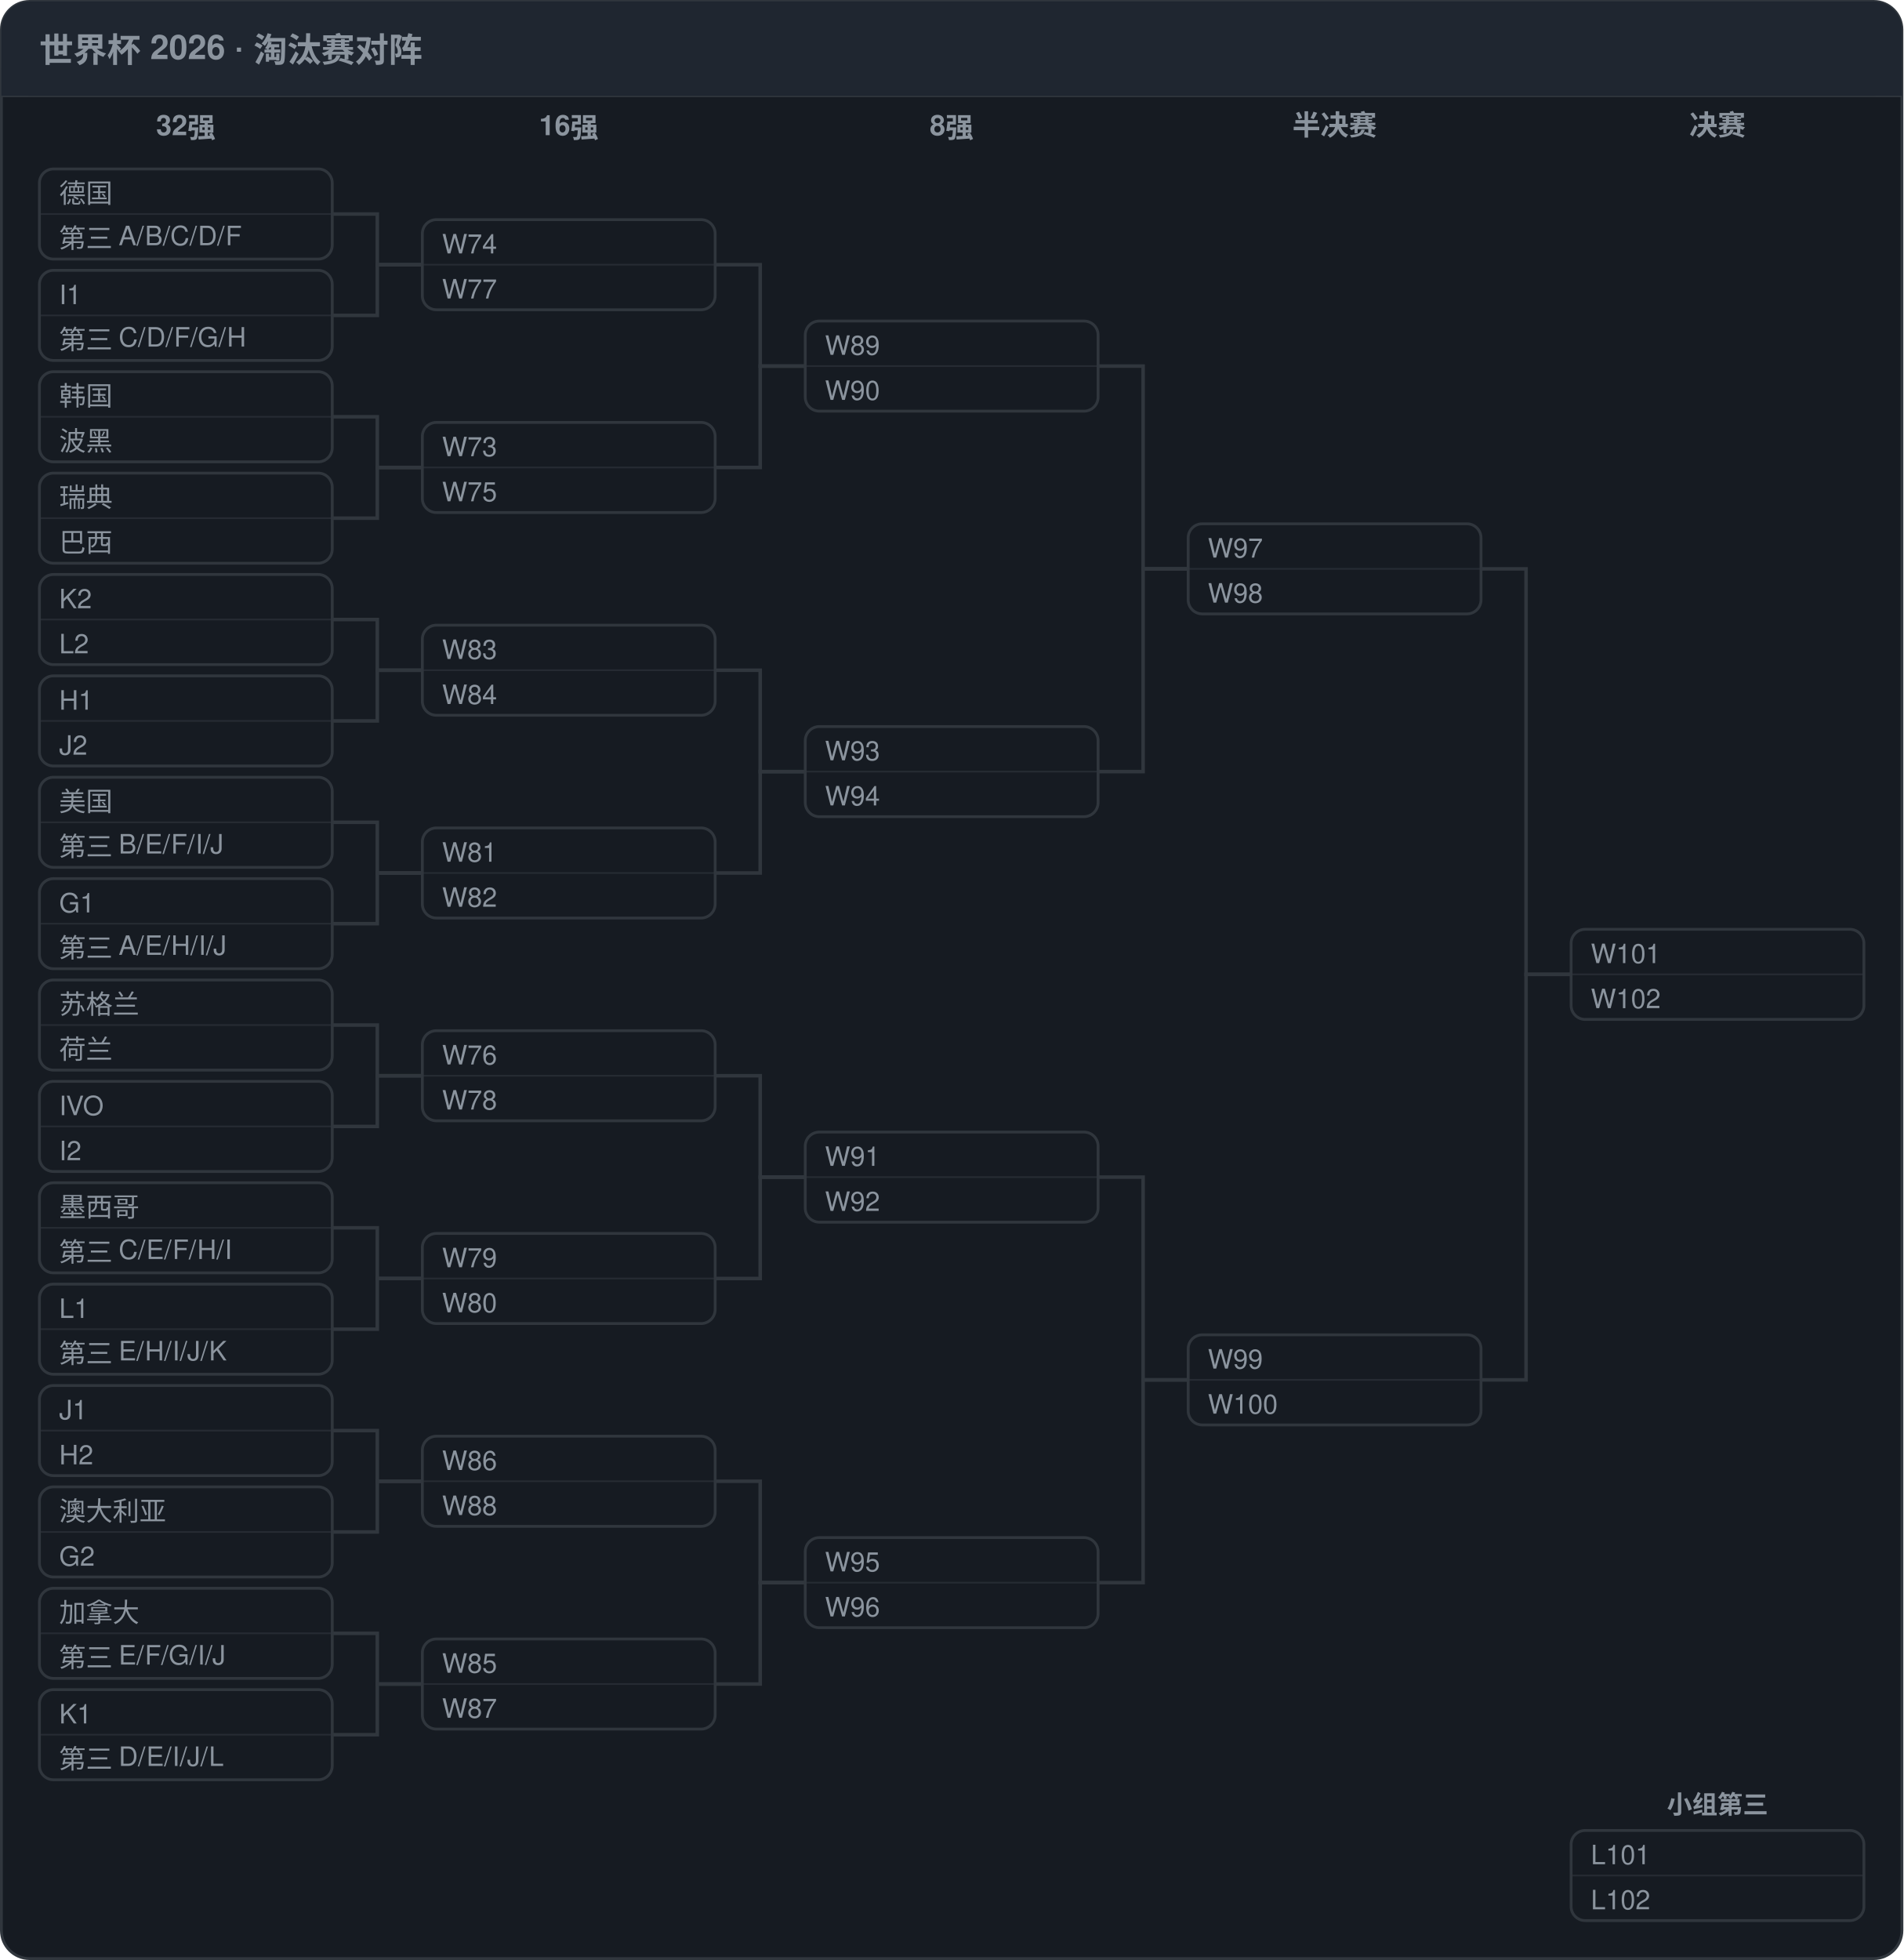
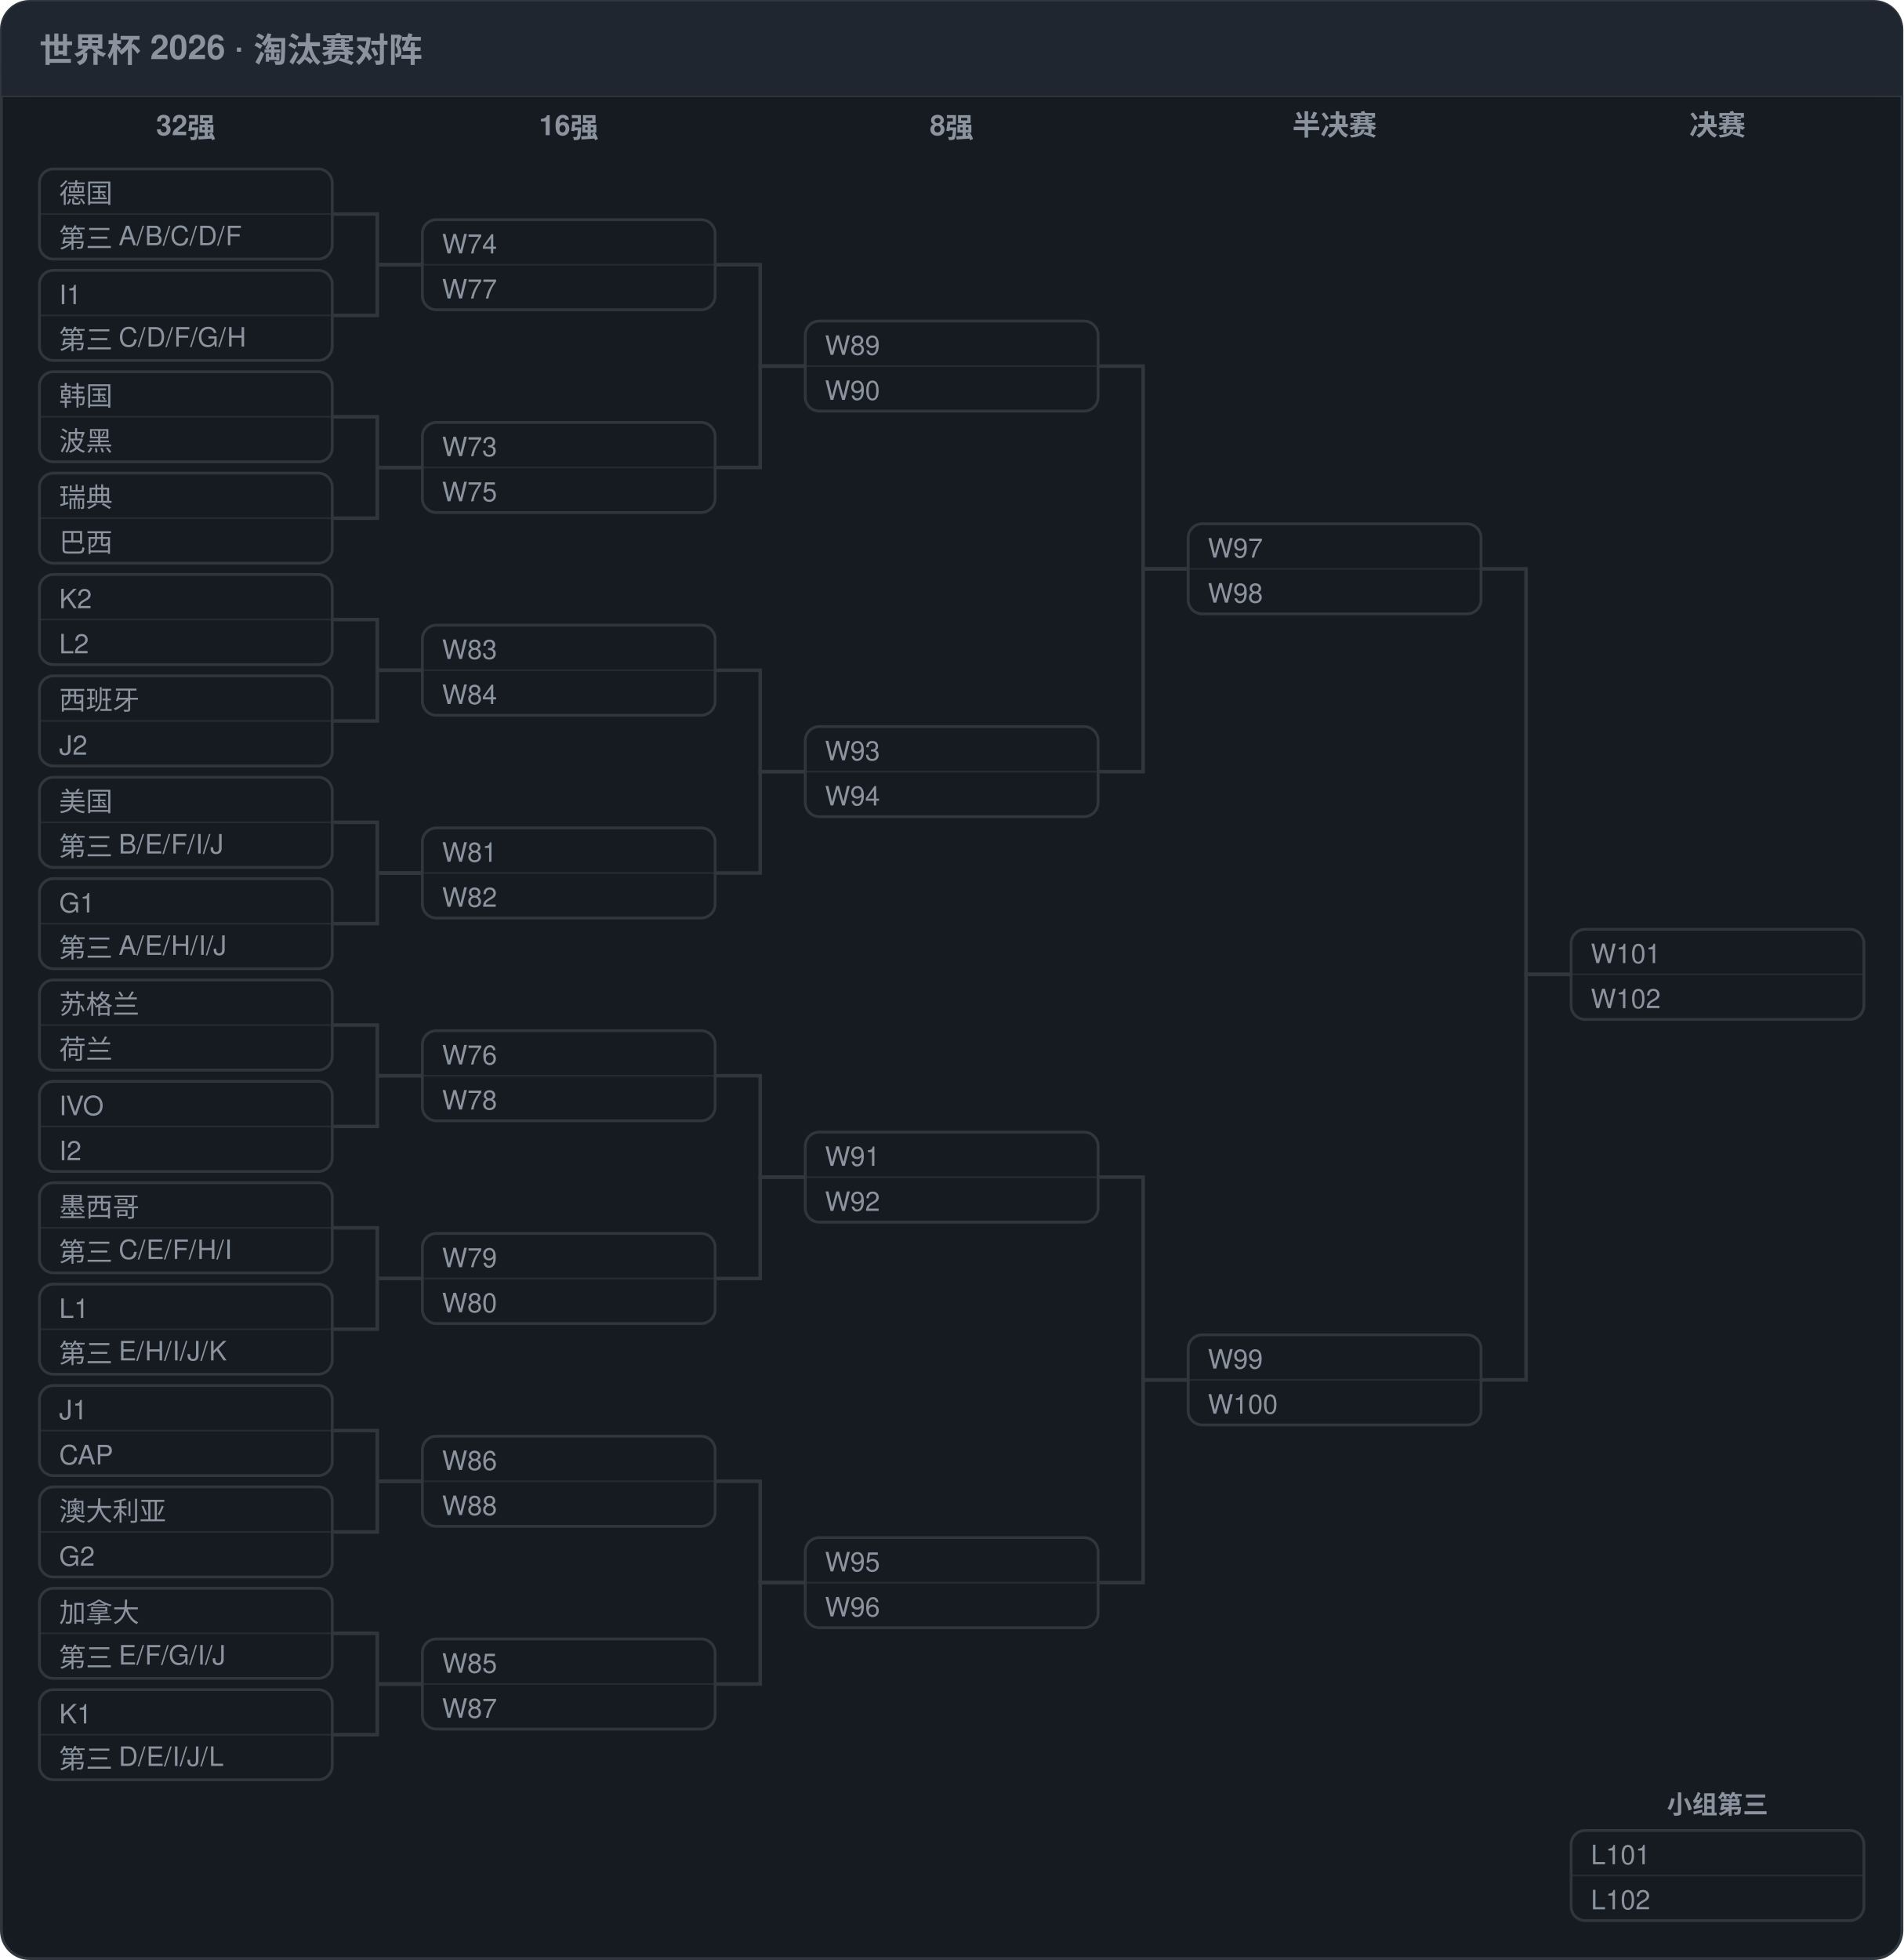
<svg xmlns="http://www.w3.org/2000/svg" width="676" height="696" viewBox="0 0 676 696" role="img">
  <rect x="0.5" y="0.5" width="675" height="695" rx="10" ry="10" fill="#161b22" stroke="#30363d" stroke-width="1" />
  <path d="M0.5 34 H675.5" stroke="#30363d" stroke-width="1" />
  <rect x="0.5" y="0.5" width="675" height="33.5" rx="10" ry="10" fill="#1f2630" />
  <rect x="0.5" y="24" width="675" height="10" rx="0" ry="0" fill="#1f2630" />
  <text x="14" y="22" font-family="-apple-system, BlinkMacSystemFont, 'Segoe UI', Helvetica, Arial, sans-serif" font-size="12" font-weight="700" fill="#8b949e" text-anchor="start">世界杯 2026 · 淘汰赛对阵</text>
  <text x="66" y="48" font-family="-apple-system, BlinkMacSystemFont, 'Segoe UI', Helvetica, Arial, sans-serif" font-size="10" font-weight="700" fill="#8b949e" text-anchor="middle">32强</text>
  <text x="202" y="48" font-family="-apple-system, BlinkMacSystemFont, 'Segoe UI', Helvetica, Arial, sans-serif" font-size="10" font-weight="700" fill="#8b949e" text-anchor="middle">16强</text>
  <text x="338" y="48" font-family="-apple-system, BlinkMacSystemFont, 'Segoe UI', Helvetica, Arial, sans-serif" font-size="10" font-weight="700" fill="#8b949e" text-anchor="middle">8强</text>
  <text x="474" y="48" font-family="-apple-system, BlinkMacSystemFont, 'Segoe UI', Helvetica, Arial, sans-serif" font-size="10" font-weight="700" fill="#8b949e" text-anchor="middle">半决赛</text>
  <text x="610" y="48" font-family="-apple-system, BlinkMacSystemFont, 'Segoe UI', Helvetica, Arial, sans-serif" font-size="10" font-weight="700" fill="#8b949e" text-anchor="middle">决赛</text>
  <path d="M118 76 H134 V94 H150" fill="none" stroke="#30363d" stroke-width="1.25" />
  <path d="M118 112 H134 V94 H150" fill="none" stroke="#30363d" stroke-width="1.25" />
  <path d="M118 148 H134 V166 H150" fill="none" stroke="#30363d" stroke-width="1.25" />
  <path d="M118 184 H134 V166 H150" fill="none" stroke="#30363d" stroke-width="1.25" />
  <path d="M118 364 H134 V382 H150" fill="none" stroke="#30363d" stroke-width="1.25" />
  <path d="M118 400 H134 V382 H150" fill="none" stroke="#30363d" stroke-width="1.25" />
  <path d="M118 436 H134 V454 H150" fill="none" stroke="#30363d" stroke-width="1.25" />
  <path d="M118 472 H134 V454 H150" fill="none" stroke="#30363d" stroke-width="1.25" />
  <path d="M118 220 H134 V238 H150" fill="none" stroke="#30363d" stroke-width="1.25" />
  <path d="M118 256 H134 V238 H150" fill="none" stroke="#30363d" stroke-width="1.25" />
  <path d="M118 292 H134 V310 H150" fill="none" stroke="#30363d" stroke-width="1.25" />
  <path d="M118 328 H134 V310 H150" fill="none" stroke="#30363d" stroke-width="1.25" />
  <path d="M118 508 H134 V526 H150" fill="none" stroke="#30363d" stroke-width="1.25" />
  <path d="M118 544 H134 V526 H150" fill="none" stroke="#30363d" stroke-width="1.25" />
  <path d="M118 580 H134 V598 H150" fill="none" stroke="#30363d" stroke-width="1.25" />
  <path d="M118 616 H134 V598 H150" fill="none" stroke="#30363d" stroke-width="1.25" />
  <path d="M254 94 H270 V130 H286" fill="none" stroke="#30363d" stroke-width="1.25" />
  <path d="M254 166 H270 V130 H286" fill="none" stroke="#30363d" stroke-width="1.25" />
  <path d="M254 238 H270 V274 H286" fill="none" stroke="#30363d" stroke-width="1.25" />
  <path d="M254 310 H270 V274 H286" fill="none" stroke="#30363d" stroke-width="1.25" />
  <path d="M254 382 H270 V418 H286" fill="none" stroke="#30363d" stroke-width="1.25" />
  <path d="M254 454 H270 V418 H286" fill="none" stroke="#30363d" stroke-width="1.25" />
  <path d="M254 526 H270 V562 H286" fill="none" stroke="#30363d" stroke-width="1.25" />
  <path d="M254 598 H270 V562 H286" fill="none" stroke="#30363d" stroke-width="1.25" />
  <path d="M390 130 H406 V202 H422" fill="none" stroke="#30363d" stroke-width="1.25" />
  <path d="M390 274 H406 V202 H422" fill="none" stroke="#30363d" stroke-width="1.25" />
  <path d="M390 418 H406 V490 H422" fill="none" stroke="#30363d" stroke-width="1.25" />
  <path d="M390 562 H406 V490 H422" fill="none" stroke="#30363d" stroke-width="1.25" />
  <path d="M526 202 H542 V346 H558" fill="none" stroke="#30363d" stroke-width="1.25" />
  <path d="M526 490 H542 V346 H558" fill="none" stroke="#30363d" stroke-width="1.25" />
  <rect x="14" y="132" width="104" height="32" rx="5" ry="5" fill="#161b22" stroke="#30363d" stroke-width="1" />
  <path d="M14 148 H118" stroke="#30363d" stroke-width="0.6" opacity="0.6" />
  <text x="21" y="144" font-family="-apple-system, BlinkMacSystemFont, 'Segoe UI', Helvetica, Arial, sans-serif" font-size="9.5" font-weight="400" fill="#8b949e" text-anchor="start">韩国</text>
  <text x="21" y="160" font-family="-apple-system, BlinkMacSystemFont, 'Segoe UI', Helvetica, Arial, sans-serif" font-size="9.5" font-weight="400" fill="#8b949e" text-anchor="start">波黑</text>
  <rect x="14" y="60" width="104" height="32" rx="5" ry="5" fill="#161b22" stroke="#30363d" stroke-width="1" />
  <path d="M14 76 H118" stroke="#30363d" stroke-width="0.6" opacity="0.6" />
  <text x="21" y="72" font-family="-apple-system, BlinkMacSystemFont, 'Segoe UI', Helvetica, Arial, sans-serif" font-size="9.5" font-weight="400" fill="#8b949e" text-anchor="start">德国</text>
  <text x="21" y="88" font-family="-apple-system, BlinkMacSystemFont, 'Segoe UI', Helvetica, Arial, sans-serif" font-size="9.5" font-weight="400" fill="#8b949e" text-anchor="start">第三 A/B/C/D/F</text>
  <rect x="14" y="168" width="104" height="32" rx="5" ry="5" fill="#161b22" stroke="#30363d" stroke-width="1" />
  <path d="M14 184 H118" stroke="#30363d" stroke-width="0.6" opacity="0.6" />
  <text x="21" y="180" font-family="-apple-system, BlinkMacSystemFont, 'Segoe UI', Helvetica, Arial, sans-serif" font-size="9.5" font-weight="400" fill="#8b949e" text-anchor="start">瑞典</text>
  <text x="21" y="196" font-family="-apple-system, BlinkMacSystemFont, 'Segoe UI', Helvetica, Arial, sans-serif" font-size="9.5" font-weight="400" fill="#8b949e" text-anchor="start">巴西</text>
  <rect x="14" y="348" width="104" height="32" rx="5" ry="5" fill="#161b22" stroke="#30363d" stroke-width="1" />
  <path d="M14 364 H118" stroke="#30363d" stroke-width="0.6" opacity="0.6" />
  <text x="21" y="360" font-family="-apple-system, BlinkMacSystemFont, 'Segoe UI', Helvetica, Arial, sans-serif" font-size="9.5" font-weight="400" fill="#8b949e" text-anchor="start">苏格兰</text>
  <text x="21" y="376" font-family="-apple-system, BlinkMacSystemFont, 'Segoe UI', Helvetica, Arial, sans-serif" font-size="9.5" font-weight="400" fill="#8b949e" text-anchor="start">荷兰</text>
  <rect x="14" y="96" width="104" height="32" rx="5" ry="5" fill="#161b22" stroke="#30363d" stroke-width="1" />
  <path d="M14 112 H118" stroke="#30363d" stroke-width="0.6" opacity="0.6" />
  <text x="21" y="108" font-family="-apple-system, BlinkMacSystemFont, 'Segoe UI', Helvetica, Arial, sans-serif" font-size="9.5" font-weight="400" fill="#8b949e" text-anchor="start">I1</text>
  <text x="21" y="124" font-family="-apple-system, BlinkMacSystemFont, 'Segoe UI', Helvetica, Arial, sans-serif" font-size="9.5" font-weight="400" fill="#8b949e" text-anchor="start">第三 C/D/F/G/H</text>
  <rect x="14" y="384" width="104" height="32" rx="5" ry="5" fill="#161b22" stroke="#30363d" stroke-width="1" />
  <path d="M14 400 H118" stroke="#30363d" stroke-width="0.6" opacity="0.6" />
  <text x="21" y="396" font-family="-apple-system, BlinkMacSystemFont, 'Segoe UI', Helvetica, Arial, sans-serif" font-size="9.5" font-weight="400" fill="#8b949e" text-anchor="start">IVO</text>
  <text x="21" y="412" font-family="-apple-system, BlinkMacSystemFont, 'Segoe UI', Helvetica, Arial, sans-serif" font-size="9.5" font-weight="400" fill="#8b949e" text-anchor="start">I2</text>
  <rect x="14" y="420" width="104" height="32" rx="5" ry="5" fill="#161b22" stroke="#30363d" stroke-width="1" />
  <path d="M14 436 H118" stroke="#30363d" stroke-width="0.6" opacity="0.6" />
  <text x="21" y="432" font-family="-apple-system, BlinkMacSystemFont, 'Segoe UI', Helvetica, Arial, sans-serif" font-size="9.5" font-weight="400" fill="#8b949e" text-anchor="start">墨西哥</text>
  <text x="21" y="448" font-family="-apple-system, BlinkMacSystemFont, 'Segoe UI', Helvetica, Arial, sans-serif" font-size="9.5" font-weight="400" fill="#8b949e" text-anchor="start">第三 C/E/F/H/I</text>
  <rect x="14" y="456" width="104" height="32" rx="5" ry="5" fill="#161b22" stroke="#30363d" stroke-width="1" />
  <path d="M14 472 H118" stroke="#30363d" stroke-width="0.6" opacity="0.6" />
  <text x="21" y="468" font-family="-apple-system, BlinkMacSystemFont, 'Segoe UI', Helvetica, Arial, sans-serif" font-size="9.5" font-weight="400" fill="#8b949e" text-anchor="start">L1</text>
  <text x="21" y="484" font-family="-apple-system, BlinkMacSystemFont, 'Segoe UI', Helvetica, Arial, sans-serif" font-size="9.5" font-weight="400" fill="#8b949e" text-anchor="start">第三 E/H/I/J/K</text>
  <rect x="14" y="276" width="104" height="32" rx="5" ry="5" fill="#161b22" stroke="#30363d" stroke-width="1" />
  <path d="M14 292 H118" stroke="#30363d" stroke-width="0.6" opacity="0.6" />
  <text x="21" y="288" font-family="-apple-system, BlinkMacSystemFont, 'Segoe UI', Helvetica, Arial, sans-serif" font-size="9.5" font-weight="400" fill="#8b949e" text-anchor="start">美国</text>
  <text x="21" y="304" font-family="-apple-system, BlinkMacSystemFont, 'Segoe UI', Helvetica, Arial, sans-serif" font-size="9.5" font-weight="400" fill="#8b949e" text-anchor="start">第三 B/E/F/I/J</text>
  <rect x="14" y="312" width="104" height="32" rx="5" ry="5" fill="#161b22" stroke="#30363d" stroke-width="1" />
  <path d="M14 328 H118" stroke="#30363d" stroke-width="0.6" opacity="0.6" />
  <text x="21" y="324" font-family="-apple-system, BlinkMacSystemFont, 'Segoe UI', Helvetica, Arial, sans-serif" font-size="9.5" font-weight="400" fill="#8b949e" text-anchor="start">G1</text>
  <text x="21" y="340" font-family="-apple-system, BlinkMacSystemFont, 'Segoe UI', Helvetica, Arial, sans-serif" font-size="9.5" font-weight="400" fill="#8b949e" text-anchor="start">第三 A/E/H/I/J</text>
  <rect x="14" y="204" width="104" height="32" rx="5" ry="5" fill="#161b22" stroke="#30363d" stroke-width="1" />
  <path d="M14 220 H118" stroke="#30363d" stroke-width="0.6" opacity="0.6" />
  <text x="21" y="216" font-family="-apple-system, BlinkMacSystemFont, 'Segoe UI', Helvetica, Arial, sans-serif" font-size="9.5" font-weight="400" fill="#8b949e" text-anchor="start">K2</text>
  <text x="21" y="232" font-family="-apple-system, BlinkMacSystemFont, 'Segoe UI', Helvetica, Arial, sans-serif" font-size="9.5" font-weight="400" fill="#8b949e" text-anchor="start">L2</text>
  <rect x="14" y="240" width="104" height="32" rx="5" ry="5" fill="#161b22" stroke="#30363d" stroke-width="1" />
  <path d="M14 256 H118" stroke="#30363d" stroke-width="0.6" opacity="0.6" />
-   <text x="21" y="252" font-family="-apple-system, BlinkMacSystemFont, 'Segoe UI', Helvetica, Arial, sans-serif" font-size="9.5" font-weight="400" fill="#8b949e" text-anchor="start">H1</text>
+   <text x="21" y="252" font-family="-apple-system, BlinkMacSystemFont, 'Segoe UI', Helvetica, Arial, sans-serif" font-size="9.5" font-weight="400" fill="#8b949e" text-anchor="start">西班牙</text>
  <text x="21" y="268" font-family="-apple-system, BlinkMacSystemFont, 'Segoe UI', Helvetica, Arial, sans-serif" font-size="9.5" font-weight="400" fill="#8b949e" text-anchor="start">J2</text>
  <rect x="14" y="564" width="104" height="32" rx="5" ry="5" fill="#161b22" stroke="#30363d" stroke-width="1" />
  <path d="M14 580 H118" stroke="#30363d" stroke-width="0.6" opacity="0.6" />
  <text x="21" y="576" font-family="-apple-system, BlinkMacSystemFont, 'Segoe UI', Helvetica, Arial, sans-serif" font-size="9.5" font-weight="400" fill="#8b949e" text-anchor="start">加拿大</text>
  <text x="21" y="592" font-family="-apple-system, BlinkMacSystemFont, 'Segoe UI', Helvetica, Arial, sans-serif" font-size="9.5" font-weight="400" fill="#8b949e" text-anchor="start">第三 E/F/G/I/J</text>
  <rect x="14" y="492" width="104" height="32" rx="5" ry="5" fill="#161b22" stroke="#30363d" stroke-width="1" />
  <path d="M14 508 H118" stroke="#30363d" stroke-width="0.6" opacity="0.6" />
  <text x="21" y="504" font-family="-apple-system, BlinkMacSystemFont, 'Segoe UI', Helvetica, Arial, sans-serif" font-size="9.5" font-weight="400" fill="#8b949e" text-anchor="start">J1</text>
-   <text x="21" y="520" font-family="-apple-system, BlinkMacSystemFont, 'Segoe UI', Helvetica, Arial, sans-serif" font-size="9.5" font-weight="400" fill="#8b949e" text-anchor="start">H2</text>
+   <text x="21" y="520" font-family="-apple-system, BlinkMacSystemFont, 'Segoe UI', Helvetica, Arial, sans-serif" font-size="9.5" font-weight="400" fill="#8b949e" text-anchor="start">CAP</text>
  <rect x="14" y="600" width="104" height="32" rx="5" ry="5" fill="#161b22" stroke="#30363d" stroke-width="1" />
  <path d="M14 616 H118" stroke="#30363d" stroke-width="0.6" opacity="0.6" />
  <text x="21" y="612" font-family="-apple-system, BlinkMacSystemFont, 'Segoe UI', Helvetica, Arial, sans-serif" font-size="9.5" font-weight="400" fill="#8b949e" text-anchor="start">K1</text>
  <text x="21" y="628" font-family="-apple-system, BlinkMacSystemFont, 'Segoe UI', Helvetica, Arial, sans-serif" font-size="9.5" font-weight="400" fill="#8b949e" text-anchor="start">第三 D/E/I/J/L</text>
  <rect x="14" y="528" width="104" height="32" rx="5" ry="5" fill="#161b22" stroke="#30363d" stroke-width="1" />
  <path d="M14 544 H118" stroke="#30363d" stroke-width="0.6" opacity="0.6" />
  <text x="21" y="540" font-family="-apple-system, BlinkMacSystemFont, 'Segoe UI', Helvetica, Arial, sans-serif" font-size="9.5" font-weight="400" fill="#8b949e" text-anchor="start">澳大利亚</text>
  <text x="21" y="556" font-family="-apple-system, BlinkMacSystemFont, 'Segoe UI', Helvetica, Arial, sans-serif" font-size="9.5" font-weight="400" fill="#8b949e" text-anchor="start">G2</text>
  <rect x="150" y="78" width="104" height="32" rx="5" ry="5" fill="#161b22" stroke="#30363d" stroke-width="1" />
  <path d="M150 94 H254" stroke="#30363d" stroke-width="0.6" opacity="0.6" />
  <text x="157" y="90" font-family="-apple-system, BlinkMacSystemFont, 'Segoe UI', Helvetica, Arial, sans-serif" font-size="9.5" font-weight="400" fill="#8b949e" text-anchor="start">W74</text>
  <text x="157" y="106" font-family="-apple-system, BlinkMacSystemFont, 'Segoe UI', Helvetica, Arial, sans-serif" font-size="9.5" font-weight="400" fill="#8b949e" text-anchor="start">W77</text>
  <rect x="150" y="150" width="104" height="32" rx="5" ry="5" fill="#161b22" stroke="#30363d" stroke-width="1" />
  <path d="M150 166 H254" stroke="#30363d" stroke-width="0.6" opacity="0.6" />
  <text x="157" y="162" font-family="-apple-system, BlinkMacSystemFont, 'Segoe UI', Helvetica, Arial, sans-serif" font-size="9.5" font-weight="400" fill="#8b949e" text-anchor="start">W73</text>
  <text x="157" y="178" font-family="-apple-system, BlinkMacSystemFont, 'Segoe UI', Helvetica, Arial, sans-serif" font-size="9.5" font-weight="400" fill="#8b949e" text-anchor="start">W75</text>
  <rect x="150" y="366" width="104" height="32" rx="5" ry="5" fill="#161b22" stroke="#30363d" stroke-width="1" />
  <path d="M150 382 H254" stroke="#30363d" stroke-width="0.6" opacity="0.6" />
  <text x="157" y="378" font-family="-apple-system, BlinkMacSystemFont, 'Segoe UI', Helvetica, Arial, sans-serif" font-size="9.5" font-weight="400" fill="#8b949e" text-anchor="start">W76</text>
  <text x="157" y="394" font-family="-apple-system, BlinkMacSystemFont, 'Segoe UI', Helvetica, Arial, sans-serif" font-size="9.5" font-weight="400" fill="#8b949e" text-anchor="start">W78</text>
  <rect x="150" y="438" width="104" height="32" rx="5" ry="5" fill="#161b22" stroke="#30363d" stroke-width="1" />
  <path d="M150 454 H254" stroke="#30363d" stroke-width="0.6" opacity="0.6" />
  <text x="157" y="450" font-family="-apple-system, BlinkMacSystemFont, 'Segoe UI', Helvetica, Arial, sans-serif" font-size="9.5" font-weight="400" fill="#8b949e" text-anchor="start">W79</text>
  <text x="157" y="466" font-family="-apple-system, BlinkMacSystemFont, 'Segoe UI', Helvetica, Arial, sans-serif" font-size="9.5" font-weight="400" fill="#8b949e" text-anchor="start">W80</text>
  <rect x="150" y="222" width="104" height="32" rx="5" ry="5" fill="#161b22" stroke="#30363d" stroke-width="1" />
  <path d="M150 238 H254" stroke="#30363d" stroke-width="0.6" opacity="0.6" />
  <text x="157" y="234" font-family="-apple-system, BlinkMacSystemFont, 'Segoe UI', Helvetica, Arial, sans-serif" font-size="9.5" font-weight="400" fill="#8b949e" text-anchor="start">W83</text>
  <text x="157" y="250" font-family="-apple-system, BlinkMacSystemFont, 'Segoe UI', Helvetica, Arial, sans-serif" font-size="9.5" font-weight="400" fill="#8b949e" text-anchor="start">W84</text>
  <rect x="150" y="294" width="104" height="32" rx="5" ry="5" fill="#161b22" stroke="#30363d" stroke-width="1" />
  <path d="M150 310 H254" stroke="#30363d" stroke-width="0.6" opacity="0.6" />
  <text x="157" y="306" font-family="-apple-system, BlinkMacSystemFont, 'Segoe UI', Helvetica, Arial, sans-serif" font-size="9.5" font-weight="400" fill="#8b949e" text-anchor="start">W81</text>
  <text x="157" y="322" font-family="-apple-system, BlinkMacSystemFont, 'Segoe UI', Helvetica, Arial, sans-serif" font-size="9.5" font-weight="400" fill="#8b949e" text-anchor="start">W82</text>
  <rect x="150" y="510" width="104" height="32" rx="5" ry="5" fill="#161b22" stroke="#30363d" stroke-width="1" />
  <path d="M150 526 H254" stroke="#30363d" stroke-width="0.6" opacity="0.6" />
  <text x="157" y="522" font-family="-apple-system, BlinkMacSystemFont, 'Segoe UI', Helvetica, Arial, sans-serif" font-size="9.5" font-weight="400" fill="#8b949e" text-anchor="start">W86</text>
  <text x="157" y="538" font-family="-apple-system, BlinkMacSystemFont, 'Segoe UI', Helvetica, Arial, sans-serif" font-size="9.5" font-weight="400" fill="#8b949e" text-anchor="start">W88</text>
  <rect x="150" y="582" width="104" height="32" rx="5" ry="5" fill="#161b22" stroke="#30363d" stroke-width="1" />
  <path d="M150 598 H254" stroke="#30363d" stroke-width="0.6" opacity="0.6" />
  <text x="157" y="594" font-family="-apple-system, BlinkMacSystemFont, 'Segoe UI', Helvetica, Arial, sans-serif" font-size="9.5" font-weight="400" fill="#8b949e" text-anchor="start">W85</text>
  <text x="157" y="610" font-family="-apple-system, BlinkMacSystemFont, 'Segoe UI', Helvetica, Arial, sans-serif" font-size="9.5" font-weight="400" fill="#8b949e" text-anchor="start">W87</text>
  <rect x="286" y="114" width="104" height="32" rx="5" ry="5" fill="#161b22" stroke="#30363d" stroke-width="1" />
  <path d="M286 130 H390" stroke="#30363d" stroke-width="0.6" opacity="0.6" />
  <text x="293" y="126" font-family="-apple-system, BlinkMacSystemFont, 'Segoe UI', Helvetica, Arial, sans-serif" font-size="9.5" font-weight="400" fill="#8b949e" text-anchor="start">W89</text>
  <text x="293" y="142" font-family="-apple-system, BlinkMacSystemFont, 'Segoe UI', Helvetica, Arial, sans-serif" font-size="9.5" font-weight="400" fill="#8b949e" text-anchor="start">W90</text>
  <rect x="286" y="258" width="104" height="32" rx="5" ry="5" fill="#161b22" stroke="#30363d" stroke-width="1" />
  <path d="M286 274 H390" stroke="#30363d" stroke-width="0.6" opacity="0.6" />
  <text x="293" y="270" font-family="-apple-system, BlinkMacSystemFont, 'Segoe UI', Helvetica, Arial, sans-serif" font-size="9.5" font-weight="400" fill="#8b949e" text-anchor="start">W93</text>
  <text x="293" y="286" font-family="-apple-system, BlinkMacSystemFont, 'Segoe UI', Helvetica, Arial, sans-serif" font-size="9.5" font-weight="400" fill="#8b949e" text-anchor="start">W94</text>
  <rect x="286" y="402" width="104" height="32" rx="5" ry="5" fill="#161b22" stroke="#30363d" stroke-width="1" />
  <path d="M286 418 H390" stroke="#30363d" stroke-width="0.6" opacity="0.6" />
  <text x="293" y="414" font-family="-apple-system, BlinkMacSystemFont, 'Segoe UI', Helvetica, Arial, sans-serif" font-size="9.5" font-weight="400" fill="#8b949e" text-anchor="start">W91</text>
  <text x="293" y="430" font-family="-apple-system, BlinkMacSystemFont, 'Segoe UI', Helvetica, Arial, sans-serif" font-size="9.5" font-weight="400" fill="#8b949e" text-anchor="start">W92</text>
  <rect x="286" y="546" width="104" height="32" rx="5" ry="5" fill="#161b22" stroke="#30363d" stroke-width="1" />
  <path d="M286 562 H390" stroke="#30363d" stroke-width="0.6" opacity="0.6" />
  <text x="293" y="558" font-family="-apple-system, BlinkMacSystemFont, 'Segoe UI', Helvetica, Arial, sans-serif" font-size="9.5" font-weight="400" fill="#8b949e" text-anchor="start">W95</text>
  <text x="293" y="574" font-family="-apple-system, BlinkMacSystemFont, 'Segoe UI', Helvetica, Arial, sans-serif" font-size="9.5" font-weight="400" fill="#8b949e" text-anchor="start">W96</text>
  <rect x="422" y="186" width="104" height="32" rx="5" ry="5" fill="#161b22" stroke="#30363d" stroke-width="1" />
  <path d="M422 202 H526" stroke="#30363d" stroke-width="0.6" opacity="0.6" />
  <text x="429" y="198" font-family="-apple-system, BlinkMacSystemFont, 'Segoe UI', Helvetica, Arial, sans-serif" font-size="9.5" font-weight="400" fill="#8b949e" text-anchor="start">W97</text>
  <text x="429" y="214" font-family="-apple-system, BlinkMacSystemFont, 'Segoe UI', Helvetica, Arial, sans-serif" font-size="9.5" font-weight="400" fill="#8b949e" text-anchor="start">W98</text>
  <rect x="422" y="474" width="104" height="32" rx="5" ry="5" fill="#161b22" stroke="#30363d" stroke-width="1" />
  <path d="M422 490 H526" stroke="#30363d" stroke-width="0.6" opacity="0.6" />
  <text x="429" y="486" font-family="-apple-system, BlinkMacSystemFont, 'Segoe UI', Helvetica, Arial, sans-serif" font-size="9.5" font-weight="400" fill="#8b949e" text-anchor="start">W99</text>
  <text x="429" y="502" font-family="-apple-system, BlinkMacSystemFont, 'Segoe UI', Helvetica, Arial, sans-serif" font-size="9.5" font-weight="400" fill="#8b949e" text-anchor="start">W100</text>
  <rect x="558" y="330" width="104" height="32" rx="5" ry="5" fill="#161b22" stroke="#30363d" stroke-width="1" />
  <path d="M558 346 H662" stroke="#30363d" stroke-width="0.6" opacity="0.6" />
  <text x="565" y="342" font-family="-apple-system, BlinkMacSystemFont, 'Segoe UI', Helvetica, Arial, sans-serif" font-size="9.5" font-weight="400" fill="#8b949e" text-anchor="start">W101</text>
  <text x="565" y="358" font-family="-apple-system, BlinkMacSystemFont, 'Segoe UI', Helvetica, Arial, sans-serif" font-size="9.5" font-weight="400" fill="#8b949e" text-anchor="start">W102</text>
  <text x="610" y="644" font-family="-apple-system, BlinkMacSystemFont, 'Segoe UI', Helvetica, Arial, sans-serif" font-size="9" font-weight="700" fill="#8b949e" text-anchor="middle">小组第三</text>
  <rect x="558" y="650" width="104" height="32" rx="5" ry="5" fill="#161b22" stroke="#30363d" stroke-width="1" />
  <path d="M558 666 H662" stroke="#30363d" stroke-width="0.6" opacity="0.6" />
  <text x="565" y="662" font-family="-apple-system, BlinkMacSystemFont, 'Segoe UI', Helvetica, Arial, sans-serif" font-size="9.5" font-weight="400" fill="#8b949e" text-anchor="start">L101</text>
  <text x="565" y="678" font-family="-apple-system, BlinkMacSystemFont, 'Segoe UI', Helvetica, Arial, sans-serif" font-size="9.5" font-weight="400" fill="#8b949e" text-anchor="start">L102</text>
</svg>
